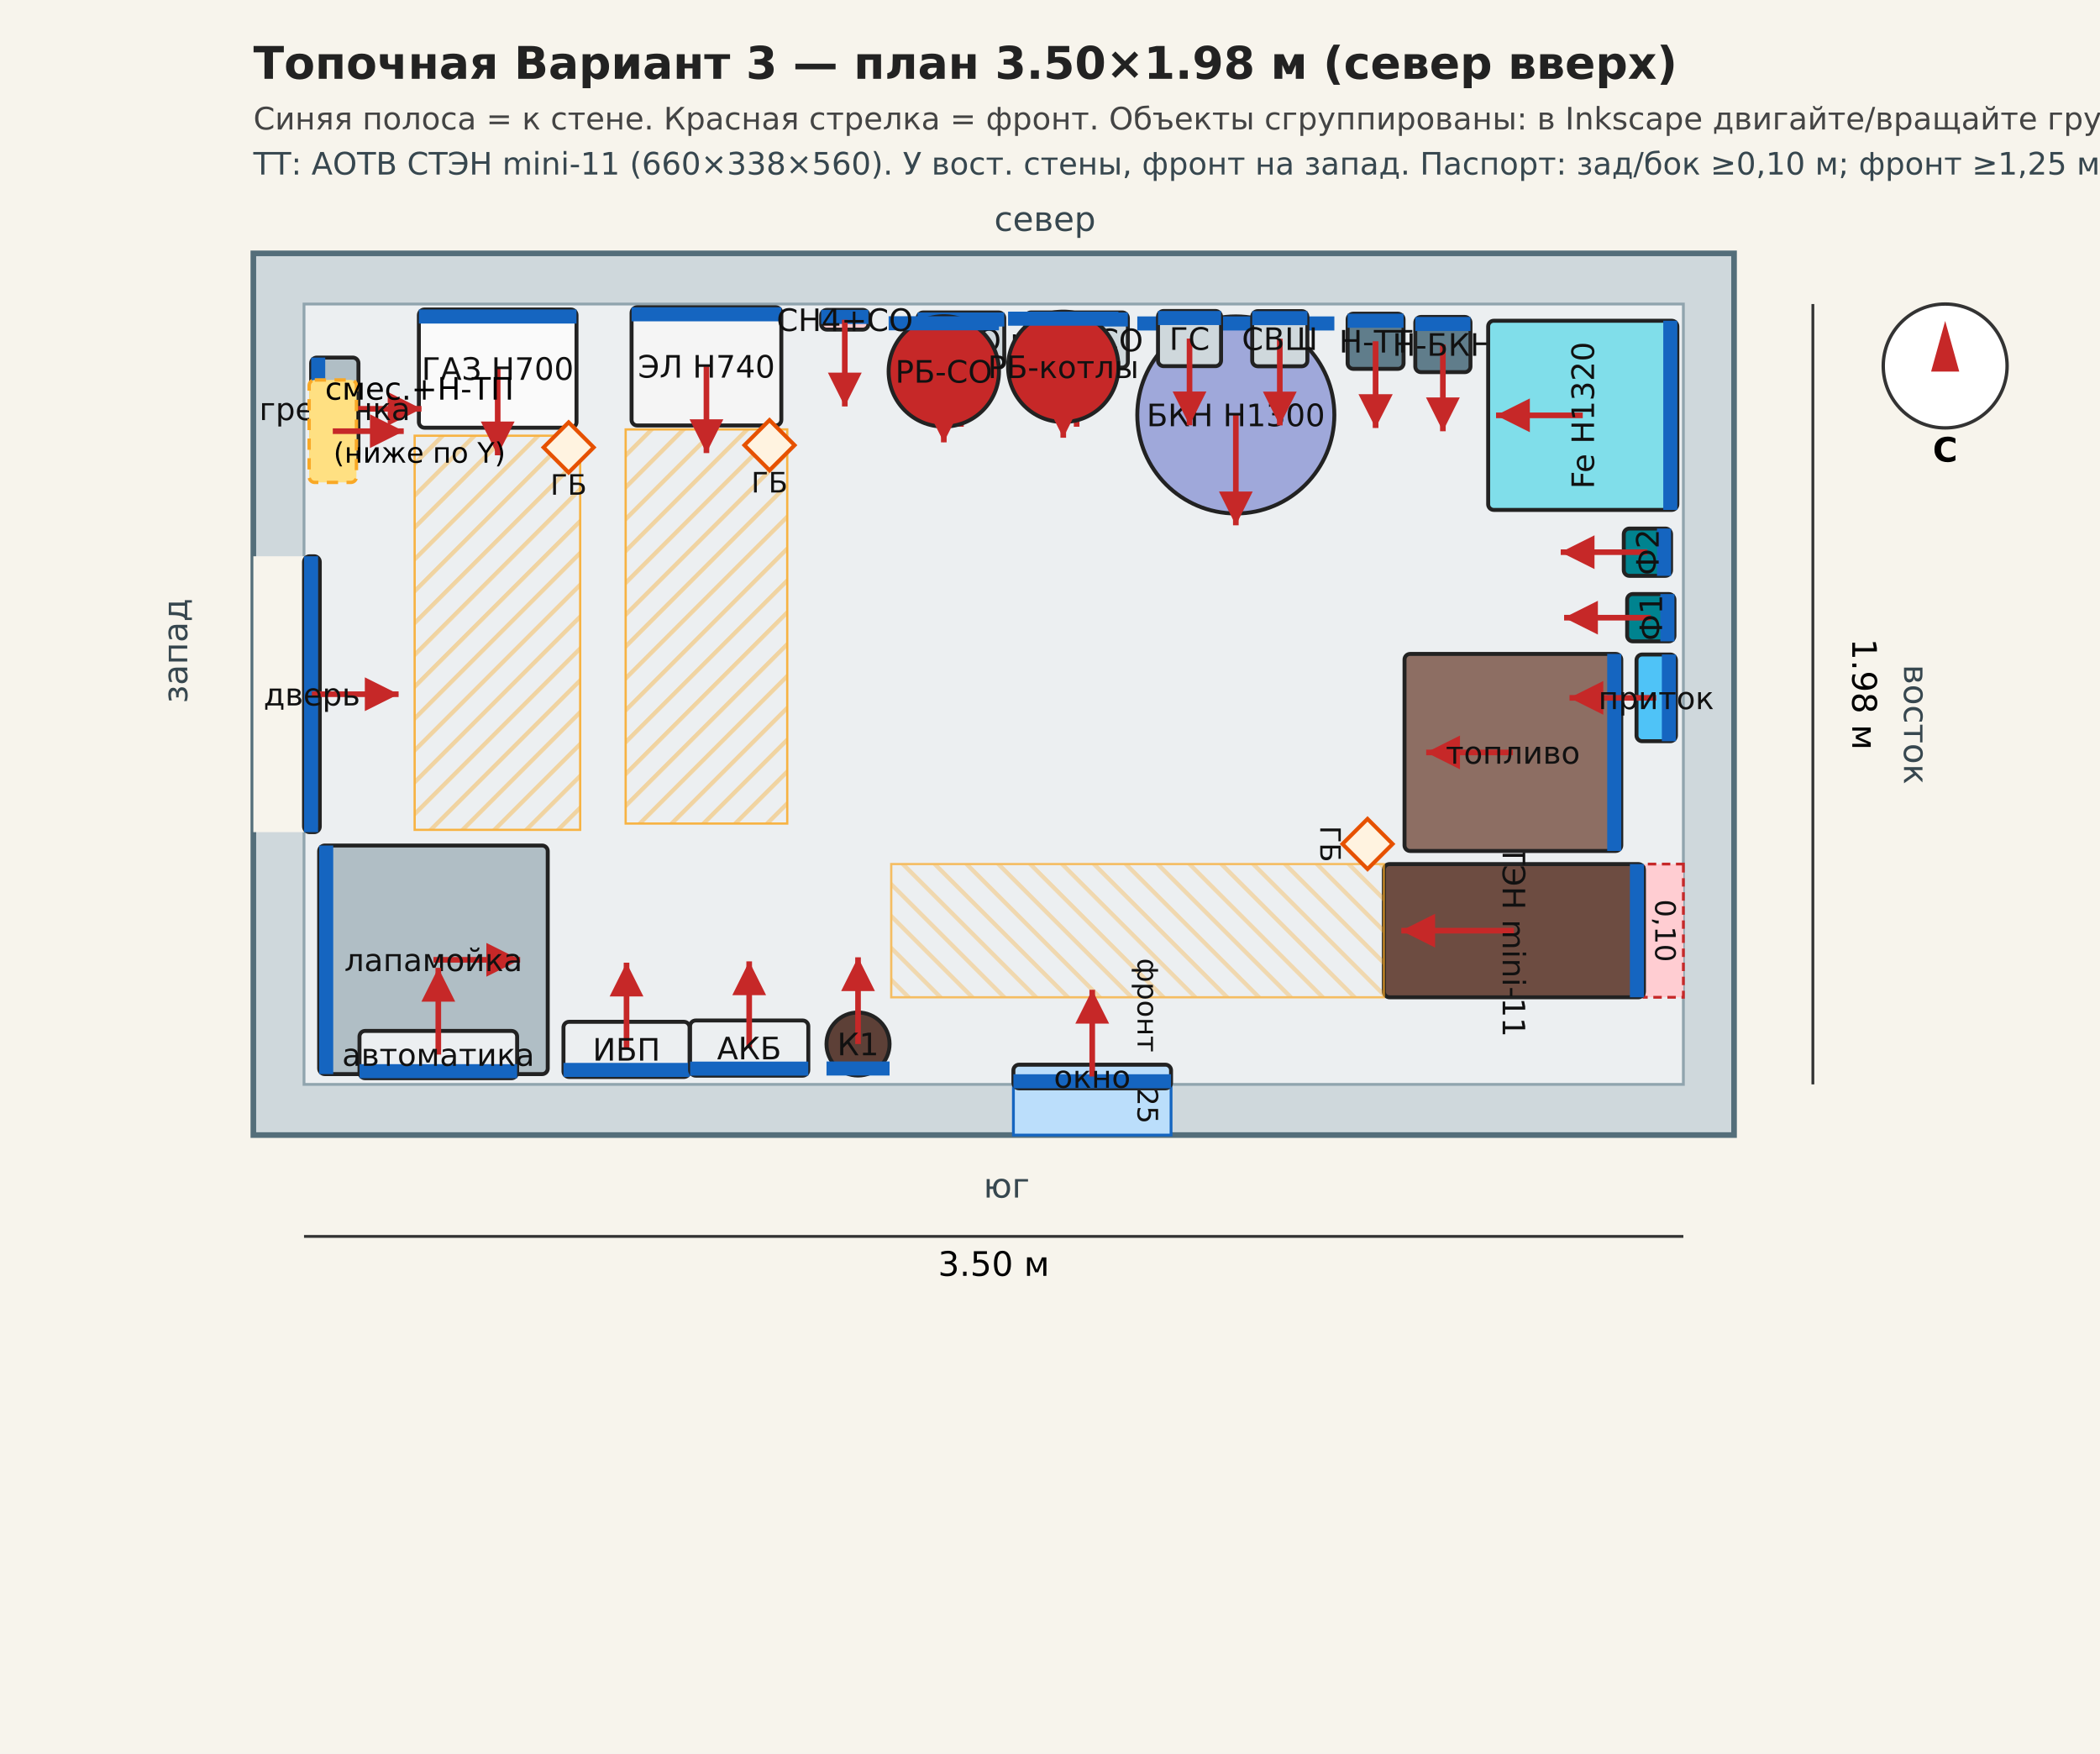
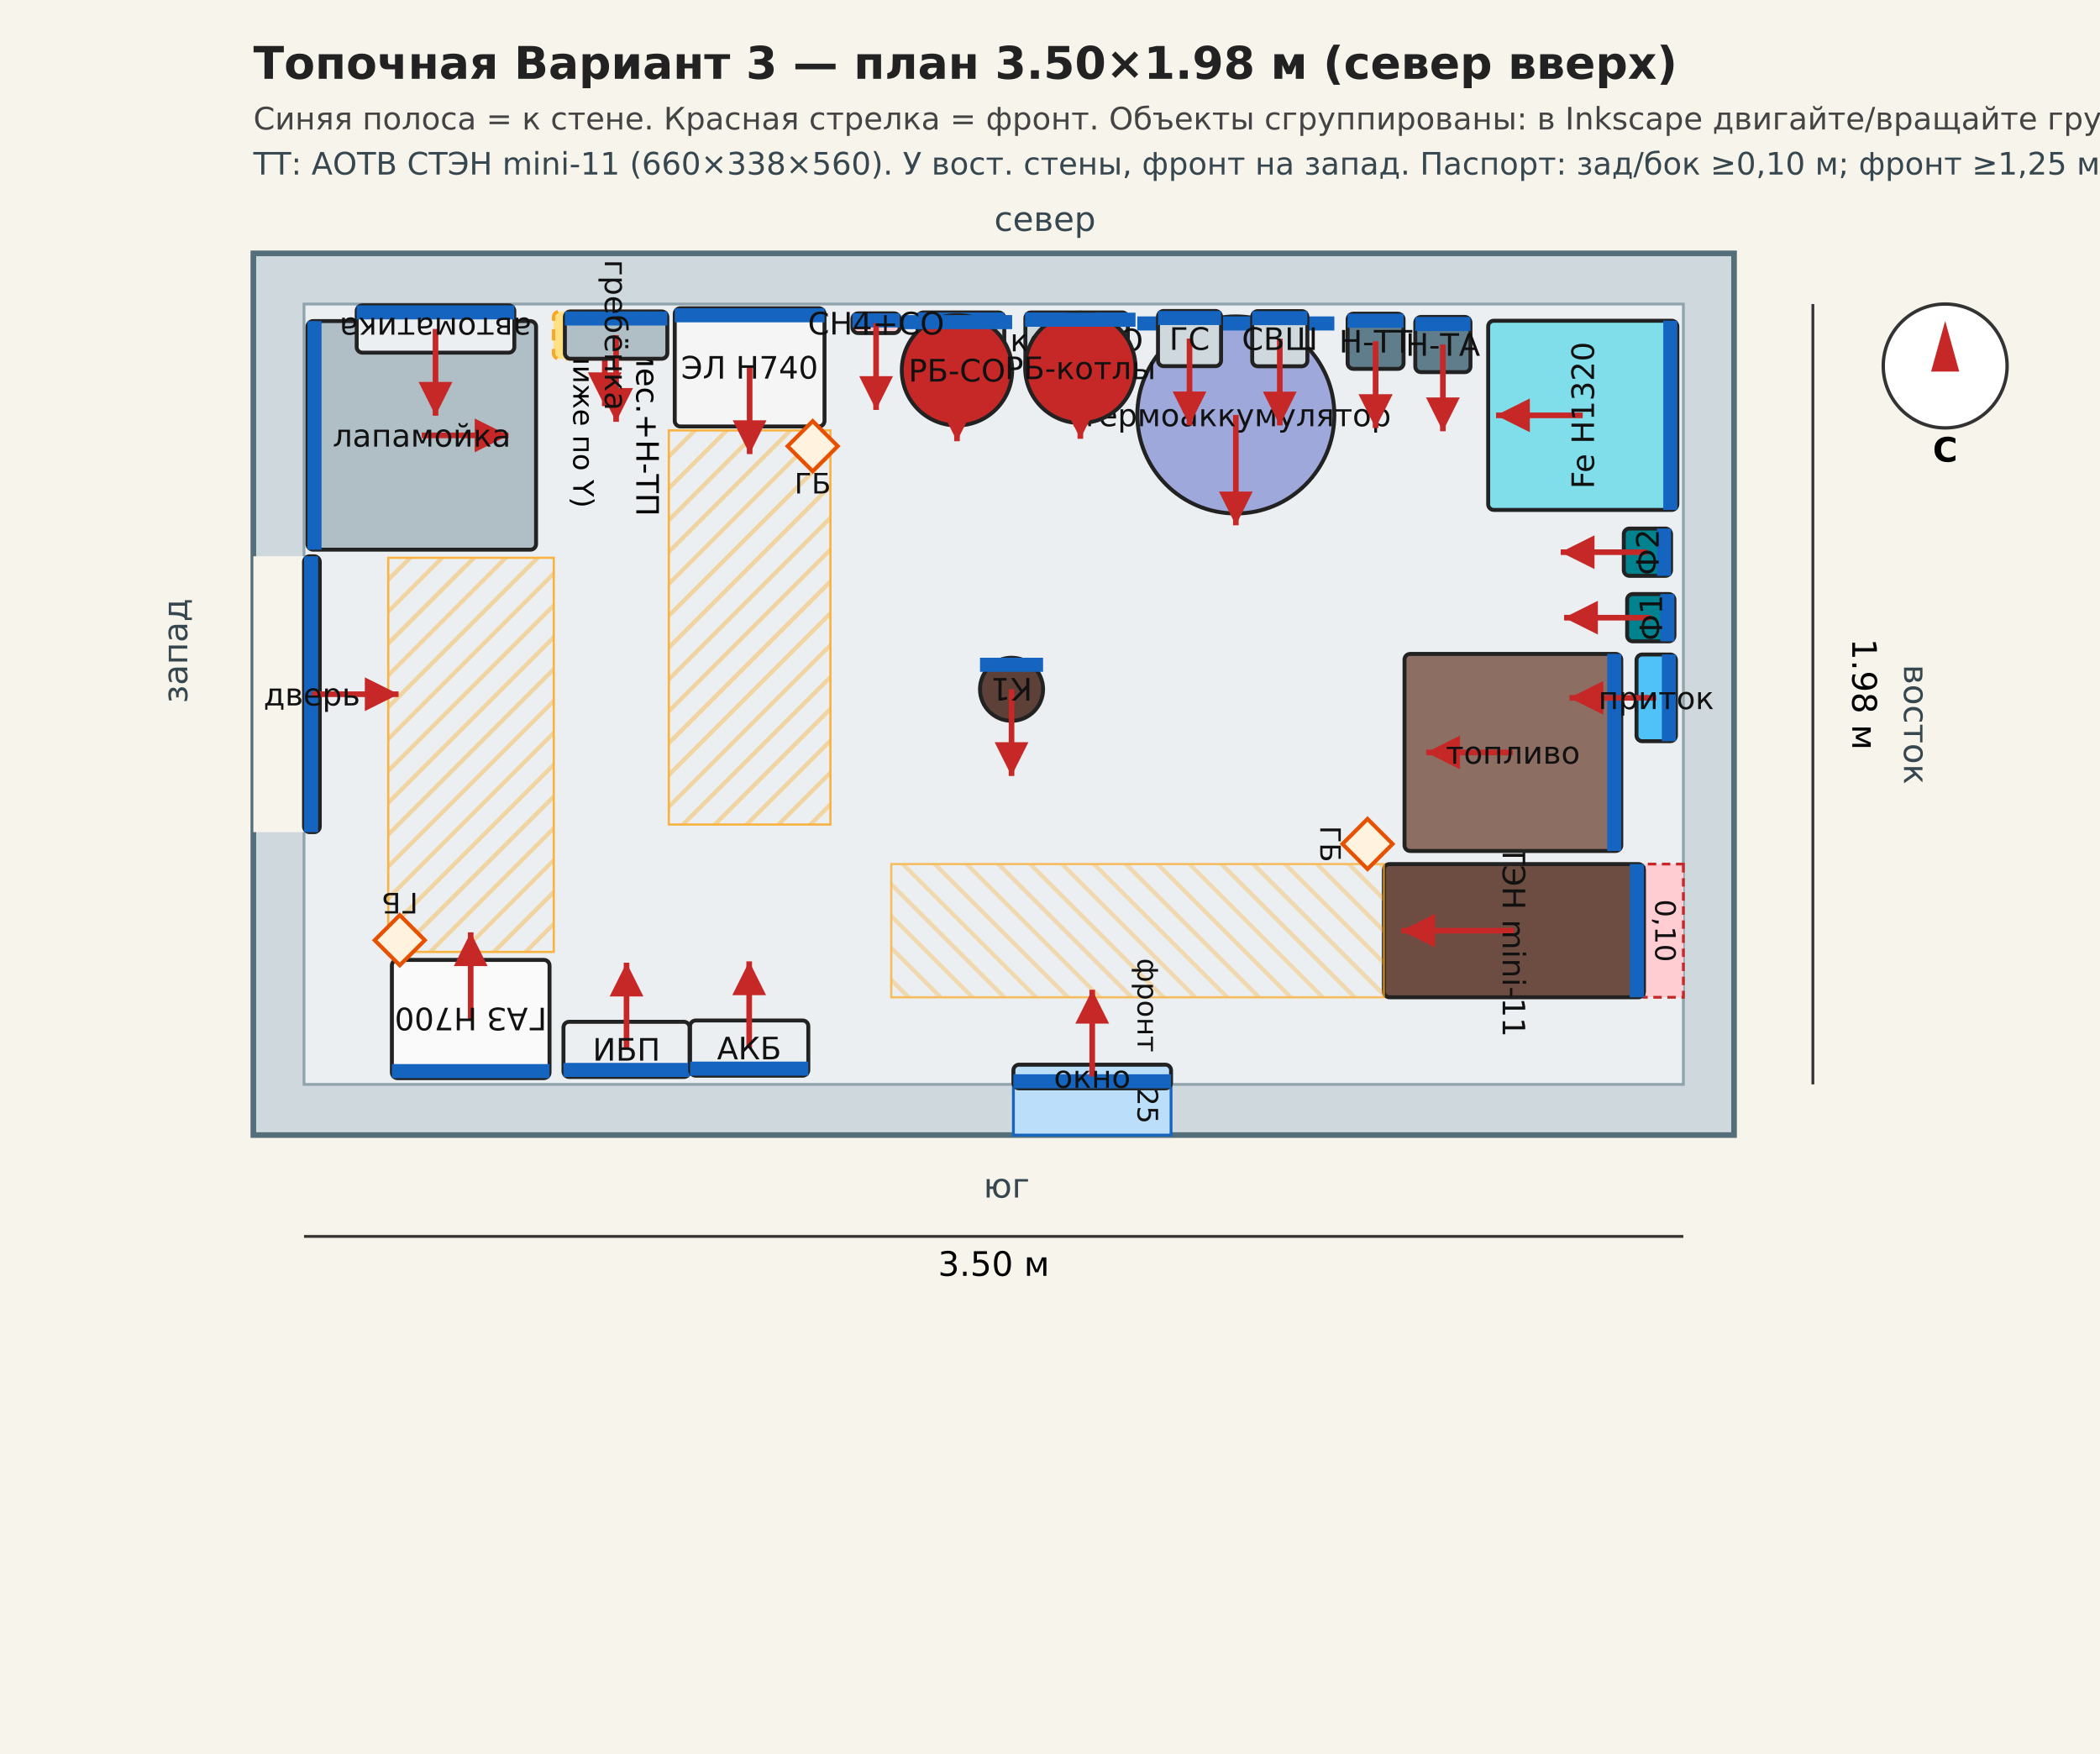
<svg xmlns="http://www.w3.org/2000/svg" width="746" height="623" viewBox="0 0 746 623" version="1.1" id="svg329">
  <defs id="defs10">
    <marker id="arrow" markerWidth="8" markerHeight="8" refX="6" refY="3" orient="auto">
      <path d="M 0,0 6,3 0,6 Z" fill="#c62828" id="path4" />
    </marker>
    <pattern id="frontzone" width="8" height="8" patternUnits="userSpaceOnUse" patternTransform="rotate(45)">
      <line x1="0" y1="0" x2="0" y2="8" stroke="#f9a825" stroke-width="3" opacity="0.45" id="line7" />
    </pattern>
  </defs>
  <rect width="100%" height="100%" fill="#f7f4ec" id="rect12" />
  <g id="layer-notes">
    <text x="90" y="28" font-family="DejaVu Sans, Arial, sans-serif" font-size="16" font-weight="700" fill="#222" id="text14">Топочная Вариант 3 — план 3.50×1.98 м (север вверх)</text>
    <text x="90" y="46" font-family="DejaVu Sans, Arial, sans-serif" font-size="11" fill="#444" id="text16">Синяя полоса = к стене. Красная стрелка = фронт. Объекты сгруппированы: в Inkscape двигайте/вращайте группу целиком.</text>
    <text x="90" y="62" font-family="DejaVu Sans, Arial, sans-serif" font-size="11" fill="#37474f" id="text18">ТТ: АОТВ СТЭН mini-11 (660×338×560). У вост. стены, фронт на запад. Паспорт: зад/бок ≥0,10 м; фронт ≥1,25 м.</text>
  </g>
  <g id="layer-room">
    <rect x="90" y="90" width="526.0" height="313.2" fill="#cfd8dc" stroke="#546e7a" stroke-width="2" id="rect21" />
    <rect x="108" y="108" width="490.0" height="277.2" fill="#eceff1" stroke="#90a4ae" stroke-width="1" id="rect23" />
    <rect x="90" y="197.6" width="18" height="98.0" fill="#f7f4ec" id="rect25" />
    <rect x="360.0" y="385.2" width="56.0" height="18" fill="#bbdefb" stroke="#1565c0" stroke-width="1" id="rect27" />
    <g id="compass" transform="translate(691.0,130)">
      <circle cx="0" cy="0" r="22" fill="#fff" stroke="#333" stroke-width="1.2" id="circle29" />
      <polygon points="0,-16 -5,2 5,2" fill="#c62828" id="polygon31" />
      <text x="0" y="34" text-anchor="middle" font-family="DejaVu Sans, Arial, sans-serif" font-size="12" font-weight="700" id="text33">С</text>
    </g>
    <text x="371.213" y="82.015" text-anchor="middle" font-size="12px" font-family="'DejaVu Sans', Arial, sans-serif" fill="#37474f" id="text36">север</text>
    <text x="357.579" y="425.403" text-anchor="middle" font-size="12px" font-family="'DejaVu Sans', Arial, sans-serif" fill="#37474f" id="text38">юг</text>
    <text x="-231.186" y="66.517" text-anchor="middle" font-size="12px" font-family="'DejaVu Sans', Arial, sans-serif" fill="#37474f" transform="rotate(-90)" id="text40">запад</text>
    <text x="257.352" y="-676.378" text-anchor="middle" font-size="12px" font-family="'DejaVu Sans', Arial, sans-serif" fill="#37474f" transform="rotate(90)" id="text42">восток</text>
    <line x1="108" y1="439.2" x2="598.0" y2="439.2" stroke="#333" stroke-width="1" id="line44" />
    <text x="353.0" y="453.2" text-anchor="middle" font-size="12" font-family="DejaVu Sans, Arial, sans-serif" id="text46">3.50 м</text>
    <line x1="644.0" y1="108" x2="644.0" y2="385.2" stroke="#333" stroke-width="1" id="line48" />
    <text x="658.0" y="246.6" text-anchor="middle" font-size="12" font-family="DejaVu Sans, Arial, sans-serif" transform="rotate(90 658.0 246.6)" id="text50">1.98 м</text>
  </g>
  <g id="layer-equipment">
-     <g id="g852" transform="translate(-55.94866,-0.2012321)">
+     <g id="g852" transform="rotate(180,199.9808,246.5566)">
      <g id="eq-фронт-газа" transform="translate(232.6476,224.9786)">
        <rect x="-29.4" y="-70" width="58.8" height="140" fill="url(#frontzone)" stroke="#f9a825" stroke-width="0.8" opacity="0.85" id="rect53" />
      </g>
      <g id="eq-газ-h700" transform="translate(232.7491,131.134)">
        <rect class="body" x="-28" y="-21" width="56" height="42" fill="#fafafa" stroke="#222222" stroke-width="1.4" rx="2" id="rect59" />
        <rect class="wall-mount" x="-28" y="-21" width="56" height="5" fill="#1565c0" id="rect61" />
        <line class="front" x1="0" y1="0" x2="0" y2="30.8" stroke="#c62828" stroke-width="2" marker-end="url(#arrow)" id="line63" />
        <text class="caption" x="0" y="4" text-anchor="middle" font-family="'DejaVu Sans', Arial, sans-serif" font-size="11px" fill="#111111" id="text65">ГАЗ H700</text>
        <g class="safety" transform="translate(25.2,28)" id="g71">
          <rect x="-6.3" y="-6.3" width="12.6" height="12.6" fill="#fff3e0" stroke="#e65100" stroke-width="1.4" transform="rotate(45)" id="rect67" />
          <text x="0" y="16.8" text-anchor="middle" font-family="'DejaVu Sans', Arial, sans-serif" font-size="10px" fill="#111111" id="text69">ГБ</text>
        </g>
      </g>
    </g>
-     <g id="g894" transform="translate(-633.6633,11.38998)">
+     <g id="g894" transform="translate(-618.3238,11.74018)">
      <g id="eq-фронт-эл" transform="translate(884.621,211.1522)">
        <rect x="-28.7" y="-70" width="57.4" height="140" fill="url(#frontzone)" stroke="#f9a825" stroke-width="0.8" opacity="0.85" id="rect56" />
      </g>
      <g id="eq-эл-h740" transform="translate(884.621,118.7522)">
        <rect class="body" x="-26.6" y="-21" width="53.2" height="42" fill="#f5f5f5" stroke="#222222" stroke-width="1.4" rx="2" id="rect74" />
        <rect class="wall-mount" x="-26.6" y="-21" width="53.2" height="5" fill="#1565c0" id="rect76" />
        <line class="front" x1="0" y1="0" x2="0" y2="30.8" stroke="#c62828" stroke-width="2" marker-end="url(#arrow)" id="line78" />
        <text class="caption" x="0" y="4" text-anchor="middle" font-family="'DejaVu Sans', Arial, sans-serif" font-size="11px" fill="#111111" id="text80">ЭЛ H740</text>
        <g class="safety" transform="translate(22.4,28)" id="g86">
          <rect x="-6.3" y="-6.3" width="12.6" height="12.6" fill="#fff3e0" stroke="#e65100" stroke-width="1.4" transform="rotate(45)" id="rect82" />
          <text x="0" y="16.8" text-anchor="middle" font-family="'DejaVu Sans', Arial, sans-serif" font-size="10px" fill="#111111" id="text84">ГБ</text>
        </g>
      </g>
    </g>
    <g id="eq-н-со" transform="translate(341.357,120.7907)">
      <rect class="body" x="-15.4" y="-9.8" width="30.8" height="19.6" fill="#cfd8dc" stroke="#222222" stroke-width="1.4" rx="2" id="rect89" />
      <rect class="wall-mount" x="-15.4" y="-9.8" width="30.8" height="5" fill="#1565c0" id="rect91" />
      <line class="front" x1="0" y1="0" x2="0" y2="30.8" stroke="#c62828" stroke-width="2" marker-end="url(#arrow)" id="line93" />
      <text class="caption" x="0" y="4" text-anchor="middle" font-family="'DejaVu Sans', Arial, sans-serif" font-size="11px" fill="#111111" id="text95">Н-СО</text>
    </g>
    <g id="eq-коллсо" transform="translate(382.4593,120.7825)">
      <rect class="body" x="-18.2" y="-9.8" width="36.4" height="19.6" fill="#cfd8dc" stroke="#222222" stroke-width="1.4" rx="2" id="rect98" />
      <rect class="wall-mount" x="-18.2" y="-9.8" width="36.4" height="5" fill="#1565c0" id="rect100" />
      <line class="front" x1="0" y1="0" x2="0" y2="30.8" stroke="#c62828" stroke-width="2" marker-end="url(#arrow)" id="line102" />
      <text class="caption" x="0" y="4" text-anchor="middle" font-family="'DejaVu Sans', Arial, sans-serif" font-size="11px" fill="#111111" id="text104">колл.СО</text>
    </g>
    <g id="eq-бкн-h1300" transform="translate(439.0147,147.3991)">
      <circle class="body" cx="0" cy="0" r="35" fill="#9fa8da" stroke="#222222" stroke-width="1.4" id="circle125" />
      <rect class="wall-mount" x="-35" y="-35" width="70" height="5" fill="#1565c0" id="rect127" />
      <line class="front" x1="0" y1="0" x2="0" y2="39.2" stroke="#c62828" stroke-width="2" marker-end="url(#arrow)" id="line129" />
-       <text class="caption" x="0" y="4" text-anchor="middle" font-family="'DejaVu Sans', Arial, sans-serif" font-size="11px" fill="#111111" id="text131">БКН H1300</text>
+       <text class="caption" x="0" y="4" text-anchor="middle" font-family="'DejaVu Sans', Arial, sans-serif" font-size="11px" fill="#111111" id="text131">термоаккумулятор</text>
    </g>
    <g id="eq-стэн-mini-11" transform="translate(537.8,330.6) rotate(90)">
      <rect class="rear-gap" x="-23.66" y="-60.2" width="47.32" height="14" fill="#ffcdd2" stroke="#c62828" stroke-width="1" stroke-dasharray="3, 2" id="rect134" />
      <text x="0" y="-53.2" text-anchor="middle" dy="3" font-size="10px" font-family="'DejaVu Sans', Arial, sans-serif" fill="#111111" id="text136">0,10</text>
      <rect class="body" x="-23.66" y="-46.2" width="47.32" height="92.4" fill="#6d4c41" stroke="#222222" stroke-width="1.4" rx="2" id="rect138" />
      <rect class="wall-mount" x="-23.66" y="-46.2" width="47.32" height="5" fill="#1565c0" id="rect140" />
      <line class="front" x1="0" y1="0" x2="0" y2="40" stroke="#c62828" stroke-width="2" marker-end="url(#arrow)" id="line142" />
      <text class="caption" x="0" y="4" text-anchor="middle" font-family="'DejaVu Sans', Arial, sans-serif" font-size="11px" fill="#111111" id="text144">СТЭН mini-11</text>
      <rect class="front-zone" x="-23.66" y="46.2" width="47.32" height="175" fill="url(#frontzone)" stroke="#f9a825" stroke-width="0.8" opacity="0.7" id="rect146" />
      <text x="39.2" y="133.7" text-anchor="middle" font-size="10px" font-family="'DejaVu Sans', Arial, sans-serif" fill="#111111" id="text148">фронт 1,25</text>
      <g class="safety" transform="translate(-30.8,52)" id="g154">
        <rect x="-6.3" y="-6.3" width="12.6" height="12.6" fill="#fff3e0" stroke="#e65100" stroke-width="1.4" transform="rotate(45)" id="rect150" />
        <text x="0" y="16.8" text-anchor="middle" font-family="'DejaVu Sans', Arial, sans-serif" font-size="10px" fill="#111111" id="text152">ГБ</text>
      </g>
    </g>
    <g id="eq-топливо" transform="translate(537.4414,267.2852)">
      <rect class="body" x="-38.5" y="-35" width="77" height="70" fill="#8d6e63" stroke="#222222" stroke-width="1.4" rx="2" id="rect157" />
      <rect class="wall-mount" x="33.5" y="-35" width="5" height="70" fill="#1565c0" id="rect159" />
      <line class="front" x1="0" y1="0" x2="-30.8" y2="0" stroke="#c62828" stroke-width="2" marker-end="url(#arrow)" id="line161" />
      <text class="caption" x="0" y="4" text-anchor="middle" font-family="'DejaVu Sans', Arial, sans-serif" font-size="11px" fill="#111111" id="text163">топливо</text>
    </g>
-     <g id="eq-рб-со" transform="translate(335.2756,131.9331)">
+     <g id="eq-рб-со" transform="translate(339.957,131.5236)">
      <circle class="body" cx="0" cy="0" r="19.6" fill="#c62828" stroke="#222222" stroke-width="1.4" id="circle166" />
      <rect class="wall-mount" x="-19.6" y="-19.6" width="39.2" height="5" fill="#1565c0" id="rect168" />
      <line class="front" x1="0" y1="0" x2="0" y2="25.2" stroke="#c62828" stroke-width="2" marker-end="url(#arrow)" id="line170" />
      <text class="caption" x="0" y="4" text-anchor="middle" font-family="'DejaVu Sans', Arial, sans-serif" font-size="11px" fill="#111111" id="text172">РБ-СО</text>
    </g>
-     <g id="eq-рб-котлы" transform="translate(377.7095,130.3004)">
+     <g id="eq-рб-котлы" transform="translate(383.7818,130.6678)">
      <circle class="body" cx="0" cy="0" r="19.6" fill="#c62828" stroke="#222222" stroke-width="1.4" id="circle175" />
      <rect class="wall-mount" x="-19.6" y="-19.6" width="39.2" height="5" fill="#1565c0" id="rect177" />
      <line class="front" x1="0" y1="0" x2="0" y2="25.2" stroke="#c62828" stroke-width="2" marker-end="url(#arrow)" id="line179" />
      <text class="caption" x="0" y="4" text-anchor="middle" font-family="'DejaVu Sans', Arial, sans-serif" font-size="11px" fill="#111111" id="text181">РБ-котлы</text>
    </g>
    <g id="eq-н-тт" transform="matrix(1.013065,0,0,1,488.6631,121.2291)">
      <rect class="body" x="-9.8" y="-9.8" width="19.6" height="19.6" fill="#607d8b" stroke="#222222" stroke-width="1.4" rx="2" id="rect184" />
      <rect class="wall-mount" x="-9.8" y="-9.8" width="19.6" height="5" fill="#1565c0" id="rect186" />
      <line class="front" x1="0" y1="0" x2="0" y2="30.8" stroke="#c62828" stroke-width="2" marker-end="url(#arrow)" id="line188" />
      <text class="caption" x="0" y="4" text-anchor="middle" font-family="'DejaVu Sans', Arial, sans-serif" font-size="11px" fill="#111111" id="text190">Н-ТТ</text>
    </g>
    <g id="eq-н-бкн" transform="translate(512.5671,122.3886)">
      <rect class="body" x="-9.8" y="-9.8" width="19.6" height="19.6" fill="#607d8b" stroke="#222222" stroke-width="1.4" rx="2" id="rect193" />
      <rect class="wall-mount" x="-9.8" y="-9.8" width="19.6" height="5" fill="#1565c0" id="rect195" />
      <line class="front" x1="0" y1="0" x2="0" y2="30.8" stroke="#c62828" stroke-width="2" marker-end="url(#arrow)" id="line197" />
-       <text class="caption" x="0" y="4" text-anchor="middle" font-family="'DejaVu Sans', Arial, sans-serif" font-size="11px" fill="#111111" id="text199">Н-БКН</text>
-     </g>
-     <g id="eq-сн4-со" transform="translate(300.1058,113.5804)">
+       <text class="caption" x="0" y="4" text-anchor="middle" font-family="'DejaVu Sans', Arial, sans-serif" font-size="11px" fill="#111111" id="text199">Н-ТА</text>
+     </g>
+     <g id="eq-сн4-со" transform="translate(311.2224,114.814)">
      <rect class="body" x="-8.4" y="-3.5" width="16.8" height="7" fill="#ffcdd2" stroke="#222222" stroke-width="1.4" rx="2" id="rect202" />
      <rect class="wall-mount" x="-8.4" y="-3.5" width="16.8" height="5" fill="#1565c0" id="rect204" />
      <line class="front" x1="0" y1="0" x2="0" y2="30.8" stroke="#c62828" stroke-width="2" marker-end="url(#arrow)" id="line206" />
      <text class="caption" x="0" y="4" text-anchor="middle" font-family="'DejaVu Sans', Arial, sans-serif" font-size="11px" fill="#111111" id="text208">СН4+СО</text>
    </g>
-     <g id="eq-гребёнка" transform="translate(118.9327,145.2196)">
-       <rect class="body" x="-8.4" y="-18.2" width="16.8" height="36.4" fill="#b0bec5" stroke="#222222" stroke-width="1.4" rx="2" id="rect211" />
-       <rect class="wall-mount" x="-8.4" y="-18.2" width="5" height="36.4" fill="#1565c0" id="rect213" />
-       <line class="front" x1="0" y1="0" x2="30.8" y2="0" stroke="#c62828" stroke-width="2" marker-end="url(#arrow)" id="line215" />
-       <text class="caption" x="0" y="4" text-anchor="middle" font-family="'DejaVu Sans', Arial, sans-serif" font-size="11px" fill="#111111" id="text217">гребёнка</text>
-     </g>
-     <g id="eq-смес-н-тп" transform="translate(118.2208,153.1642)">
+     <g id="eq-смес-н-тп" transform="rotate(90,47.88766,166.9552)">
      <rect class="body" x="-8.4" y="-18.2" width="16.8" height="36.4" fill="#ffe082" stroke="#f9a825" stroke-width="1.2" stroke-dasharray="4, 3" rx="2" id="rect220" />
      <line class="front" x1="0" y1="0" x2="25.2" y2="0" stroke="#c62828" stroke-width="2" marker-end="url(#arrow)" id="line222" />
      <text x="30.8" y="-11.2" text-anchor="middle" font-size="11px" font-family="'DejaVu Sans', Arial, sans-serif" id="text224">смес.+Н-ТП</text>
      <text x="30.8" y="11.2" text-anchor="middle" font-size="10px" font-family="'DejaVu Sans', Arial, sans-serif" id="text226">(ниже по Y)</text>
    </g>
    <g id="eq-дверь" transform="translate(110.8,246.6)">
      <rect class="body" x="-2.8" y="-49.0" width="5.6" height="98.0" fill="#5d4037" stroke="#222" stroke-width="1.4" rx="2" id="rect229" />
      <rect class="wall-mount" x="-2.8" y="-49.0" width="5" height="98.0" fill="#1565c0" id="rect231" />
      <line class="front" x1="0" y1="0" x2="30.8" y2="0.0" stroke="#c62828" stroke-width="2" marker-end="url(#arrow)" id="line233" />
      <text class="caption" x="0" y="4.0" text-anchor="middle" font-family="DejaVu Sans, Arial, sans-serif" font-size="11" fill="#111" id="text235">дверь</text>
    </g>
-     <g id="eq-лапамойка" transform="translate(153.9754,340.9444)">
+     <g id="eq-лапамойка" transform="translate(149.8298,154.6538)">
      <rect class="body" x="-40.6" y="-40.6" width="81.2" height="81.2" fill="#b0bec5" stroke="#222222" stroke-width="1.4" rx="2" id="rect238" />
      <rect class="wall-mount" x="-40.6" y="-40.6" width="5" height="81.2" fill="#1565c0" id="rect240" />
      <line class="front" x1="0" y1="0" x2="30.8" y2="0" stroke="#c62828" stroke-width="2" marker-end="url(#arrow)" id="line242" />
      <text class="caption" x="0" y="4" text-anchor="middle" font-family="'DejaVu Sans', Arial, sans-serif" font-size="11px" fill="#111111" id="text244">лапамойка</text>
    </g>
-     <g id="eq-автоматика" transform="translate(155.7041,374.6073)">
+     <g id="eq-автоматика" transform="rotate(180,77.35551,58.43166)">
      <rect class="body" x="-28" y="-8.4" width="56" height="16.8" fill="#eceff1" stroke="#222222" stroke-width="1.4" rx="2" id="rect247" />
      <rect class="wall-mount" x="-28" y="3.4" width="56" height="5" fill="#1565c0" id="rect249" />
      <line class="front" x1="0" y1="0" x2="0" y2="-30.8" stroke="#c62828" stroke-width="2" marker-end="url(#arrow)" id="line251" />
      <text class="caption" x="0" y="4" text-anchor="middle" font-family="'DejaVu Sans', Arial, sans-serif" font-size="11px" fill="#111111" id="text253">автоматика</text>
    </g>
-     <g id="eq-к1" transform="translate(304.8058,370.8543)">
+     <g id="eq-к1" transform="rotate(180,179.6679,122.4217)">
      <circle class="body" cx="0" cy="0" r="11.2" fill="#5d4037" stroke="#222222" stroke-width="1.4" id="circle256" />
      <rect class="wall-mount" x="-11.2" y="6.2" width="22.4" height="5" fill="#1565c0" id="rect258" />
      <line class="front" x1="0" y1="0" x2="0" y2="-30.8" stroke="#c62828" stroke-width="2" marker-end="url(#arrow)" id="line260" />
      <text class="caption" x="0" y="4" text-anchor="middle" font-family="'DejaVu Sans', Arial, sans-serif" font-size="11px" fill="#111111" id="text262">К1</text>
    </g>
    <g id="eq-fe-h1320" transform="rotate(-90,354.8954,-207.3605)">
      <rect class="body" x="-33.6" y="-33.6" width="67.2" height="67.2" fill="#80deea" stroke="#222222" stroke-width="1.4" rx="2" id="rect265" />
      <rect class="wall-mount" x="-33.6" y="28.6" width="67.2" height="5" fill="#1565c0" id="rect267" />
      <line class="front" x1="0" y1="0" x2="0" y2="-30.8" stroke="#c62828" stroke-width="2" marker-end="url(#arrow)" id="line269" />
      <text class="caption" x="0" y="4" text-anchor="middle" font-family="'DejaVu Sans', Arial, sans-serif" font-size="11px" fill="#111111" id="text271">Fe H1320</text>
    </g>
    <g id="eq-ф1" transform="rotate(-90,402.923,-183.5063)">
      <rect class="body" x="-8.4" y="-8.4" width="16.8" height="16.8" fill="#00838f" stroke="#222222" stroke-width="1.4" rx="2" id="rect274" />
      <rect class="wall-mount" x="-8.4" y="3.4" width="16.8" height="5" fill="#1565c0" id="rect276" />
      <line class="front" x1="0" y1="0" x2="0" y2="-30.8" stroke="#c62828" stroke-width="2" marker-end="url(#arrow)" id="line278" />
      <text class="caption" x="0" y="4" text-anchor="middle" font-family="'DejaVu Sans', Arial, sans-serif" font-size="11px" fill="#111111" id="text280">Ф1</text>
    </g>
    <g id="eq-ф2" transform="rotate(-90,390.6892,-194.5388)">
      <rect class="body" x="-8.4" y="-8.4" width="16.8" height="16.8" fill="#00838f" stroke="#222222" stroke-width="1.4" rx="2" id="rect283" />
      <rect class="wall-mount" x="-8.4" y="3.4" width="16.8" height="5" fill="#1565c0" id="rect285" />
      <line class="front" x1="0" y1="0" x2="0" y2="-30.8" stroke="#c62828" stroke-width="2" marker-end="url(#arrow)" id="line287" />
      <text class="caption" x="0" y="4" text-anchor="middle" font-family="'DejaVu Sans', Arial, sans-serif" font-size="11px" fill="#111111" id="text289">Ф2</text>
    </g>
    <g id="eq-окно" transform="translate(388.0,382.4)">
      <rect class="body" x="-28.0" y="-4.2" width="56.0" height="8.4" fill="#bbdefb" stroke="#222" stroke-width="1.4" rx="2" id="rect292" />
      <rect class="wall-mount" x="-28.0" y="-0.8" width="56.0" height="5" fill="#1565c0" id="rect294" />
      <line class="front" x1="0" y1="0" x2="0.0" y2="-30.8" stroke="#c62828" stroke-width="2" marker-end="url(#arrow)" id="line296" />
      <text class="caption" x="0" y="4.0" text-anchor="middle" font-family="DejaVu Sans, Arial, sans-serif" font-size="11" fill="#111" id="text298">окно</text>
    </g>
    <g id="eq-ибп" transform="translate(222.5653,372.7656)">
      <rect class="body" x="-22.4" y="-9.8" width="44.8" height="19.6" fill="#eceff1" stroke="#222222" stroke-width="1.4" rx="2" id="rect301" />
      <rect class="wall-mount" x="-22.4" y="4.8" width="44.8" height="5" fill="#1565c0" id="rect303" />
      <line class="front" x1="0" y1="0" x2="0" y2="-30.8" stroke="#c62828" stroke-width="2" marker-end="url(#arrow)" id="line305" />
      <text class="caption" x="0" y="4" text-anchor="middle" font-family="'DejaVu Sans', Arial, sans-serif" font-size="11px" fill="#111111" id="text307">ИБП</text>
    </g>
    <g id="eq-акб" transform="translate(266.1421,372.2996)">
      <rect class="body" x="-21" y="-9.8" width="42" height="19.6" fill="#eceff1" stroke="#222222" stroke-width="1.4" rx="2" id="rect310" />
      <rect class="wall-mount" x="-21" y="4.8" width="42" height="5" fill="#1565c0" id="rect312" />
      <line class="front" x1="0" y1="0" x2="0" y2="-30.8" stroke="#c62828" stroke-width="2" marker-end="url(#arrow)" id="line314" />
      <text class="caption" x="0" y="4" text-anchor="middle" font-family="'DejaVu Sans', Arial, sans-serif" font-size="11px" fill="#111111" id="text316">АКБ</text>
    </g>
    <g id="eq-приток" transform="translate(588.3531,247.8942)">
      <rect class="body" x="-7" y="-15.4" width="14" height="30.8" fill="#4fc3f7" stroke="#222222" stroke-width="1.4" rx="2" id="rect319" />
      <rect class="wall-mount" x="2" y="-15.4" width="5" height="30.8" fill="#1565c0" id="rect321" />
      <line class="front" x1="0" y1="0" x2="-30.8" y2="0" stroke="#c62828" stroke-width="2" marker-end="url(#arrow)" id="line323" />
      <text class="caption" x="0" y="4" text-anchor="middle" font-family="'DejaVu Sans', Arial, sans-serif" font-size="11px" fill="#111111" id="text325">приток</text>
    </g>
    <g id="eq-гс" transform="translate(422.5657,120.2677)">
      <rect class="body" x="-11.2" y="-9.8" width="22.4" height="19.6" fill="#cfd8dc" stroke="#222222" stroke-width="1.4" rx="2" id="rect107" />
      <rect class="wall-mount" x="-11.2" y="-9.8" width="22.4" height="5" fill="#1565c0" id="rect109" />
      <line class="front" x1="0" y1="0" x2="0" y2="30.8" stroke="#c62828" stroke-width="2" marker-end="url(#arrow)" id="line111" />
      <text class="caption" x="0" y="4" text-anchor="middle" font-family="'DejaVu Sans', Arial, sans-serif" font-size="11px" fill="#111111" id="text113">ГС</text>
    </g>
    <g id="eq-свш" transform="translate(454.6333,120.3088)">
      <rect class="body" x="-9.8" y="-9.8" width="19.6" height="19.6" fill="#cfd8dc" stroke="#222222" stroke-width="1.4" rx="2" id="rect116" />
      <rect class="wall-mount" x="-9.8" y="-9.8" width="19.6" height="5" fill="#1565c0" id="rect118" />
      <line class="front" x1="0" y1="0" x2="0" y2="30.8" stroke="#c62828" stroke-width="2" marker-end="url(#arrow)" id="line120" />
      <text class="caption" x="0" y="4" text-anchor="middle" font-family="'DejaVu Sans', Arial, sans-serif" font-size="11px" fill="#111111" id="text122">СВШ</text>
    </g>
+     <g id="eq-гребёнка" transform="rotate(90,49.9143,168.9502)">
+       <rect class="body" x="-8.4" y="-18.2" width="16.8" height="36.4" fill="#b0bec5" stroke="#222222" stroke-width="1.4" rx="2" id="rect211" />
+       <rect class="wall-mount" x="-8.4" y="-18.2" width="5" height="36.4" fill="#1565c0" id="rect213" />
+       <line class="front" x1="0" y1="0" x2="30.8" y2="0" stroke="#c62828" stroke-width="2" marker-end="url(#arrow)" id="line215" />
+       <text class="caption" x="0" y="4" text-anchor="middle" font-family="'DejaVu Sans', Arial, sans-serif" font-size="11px" fill="#111111" id="text217">гребёнка</text>
+     </g>
  </g>
</svg>
